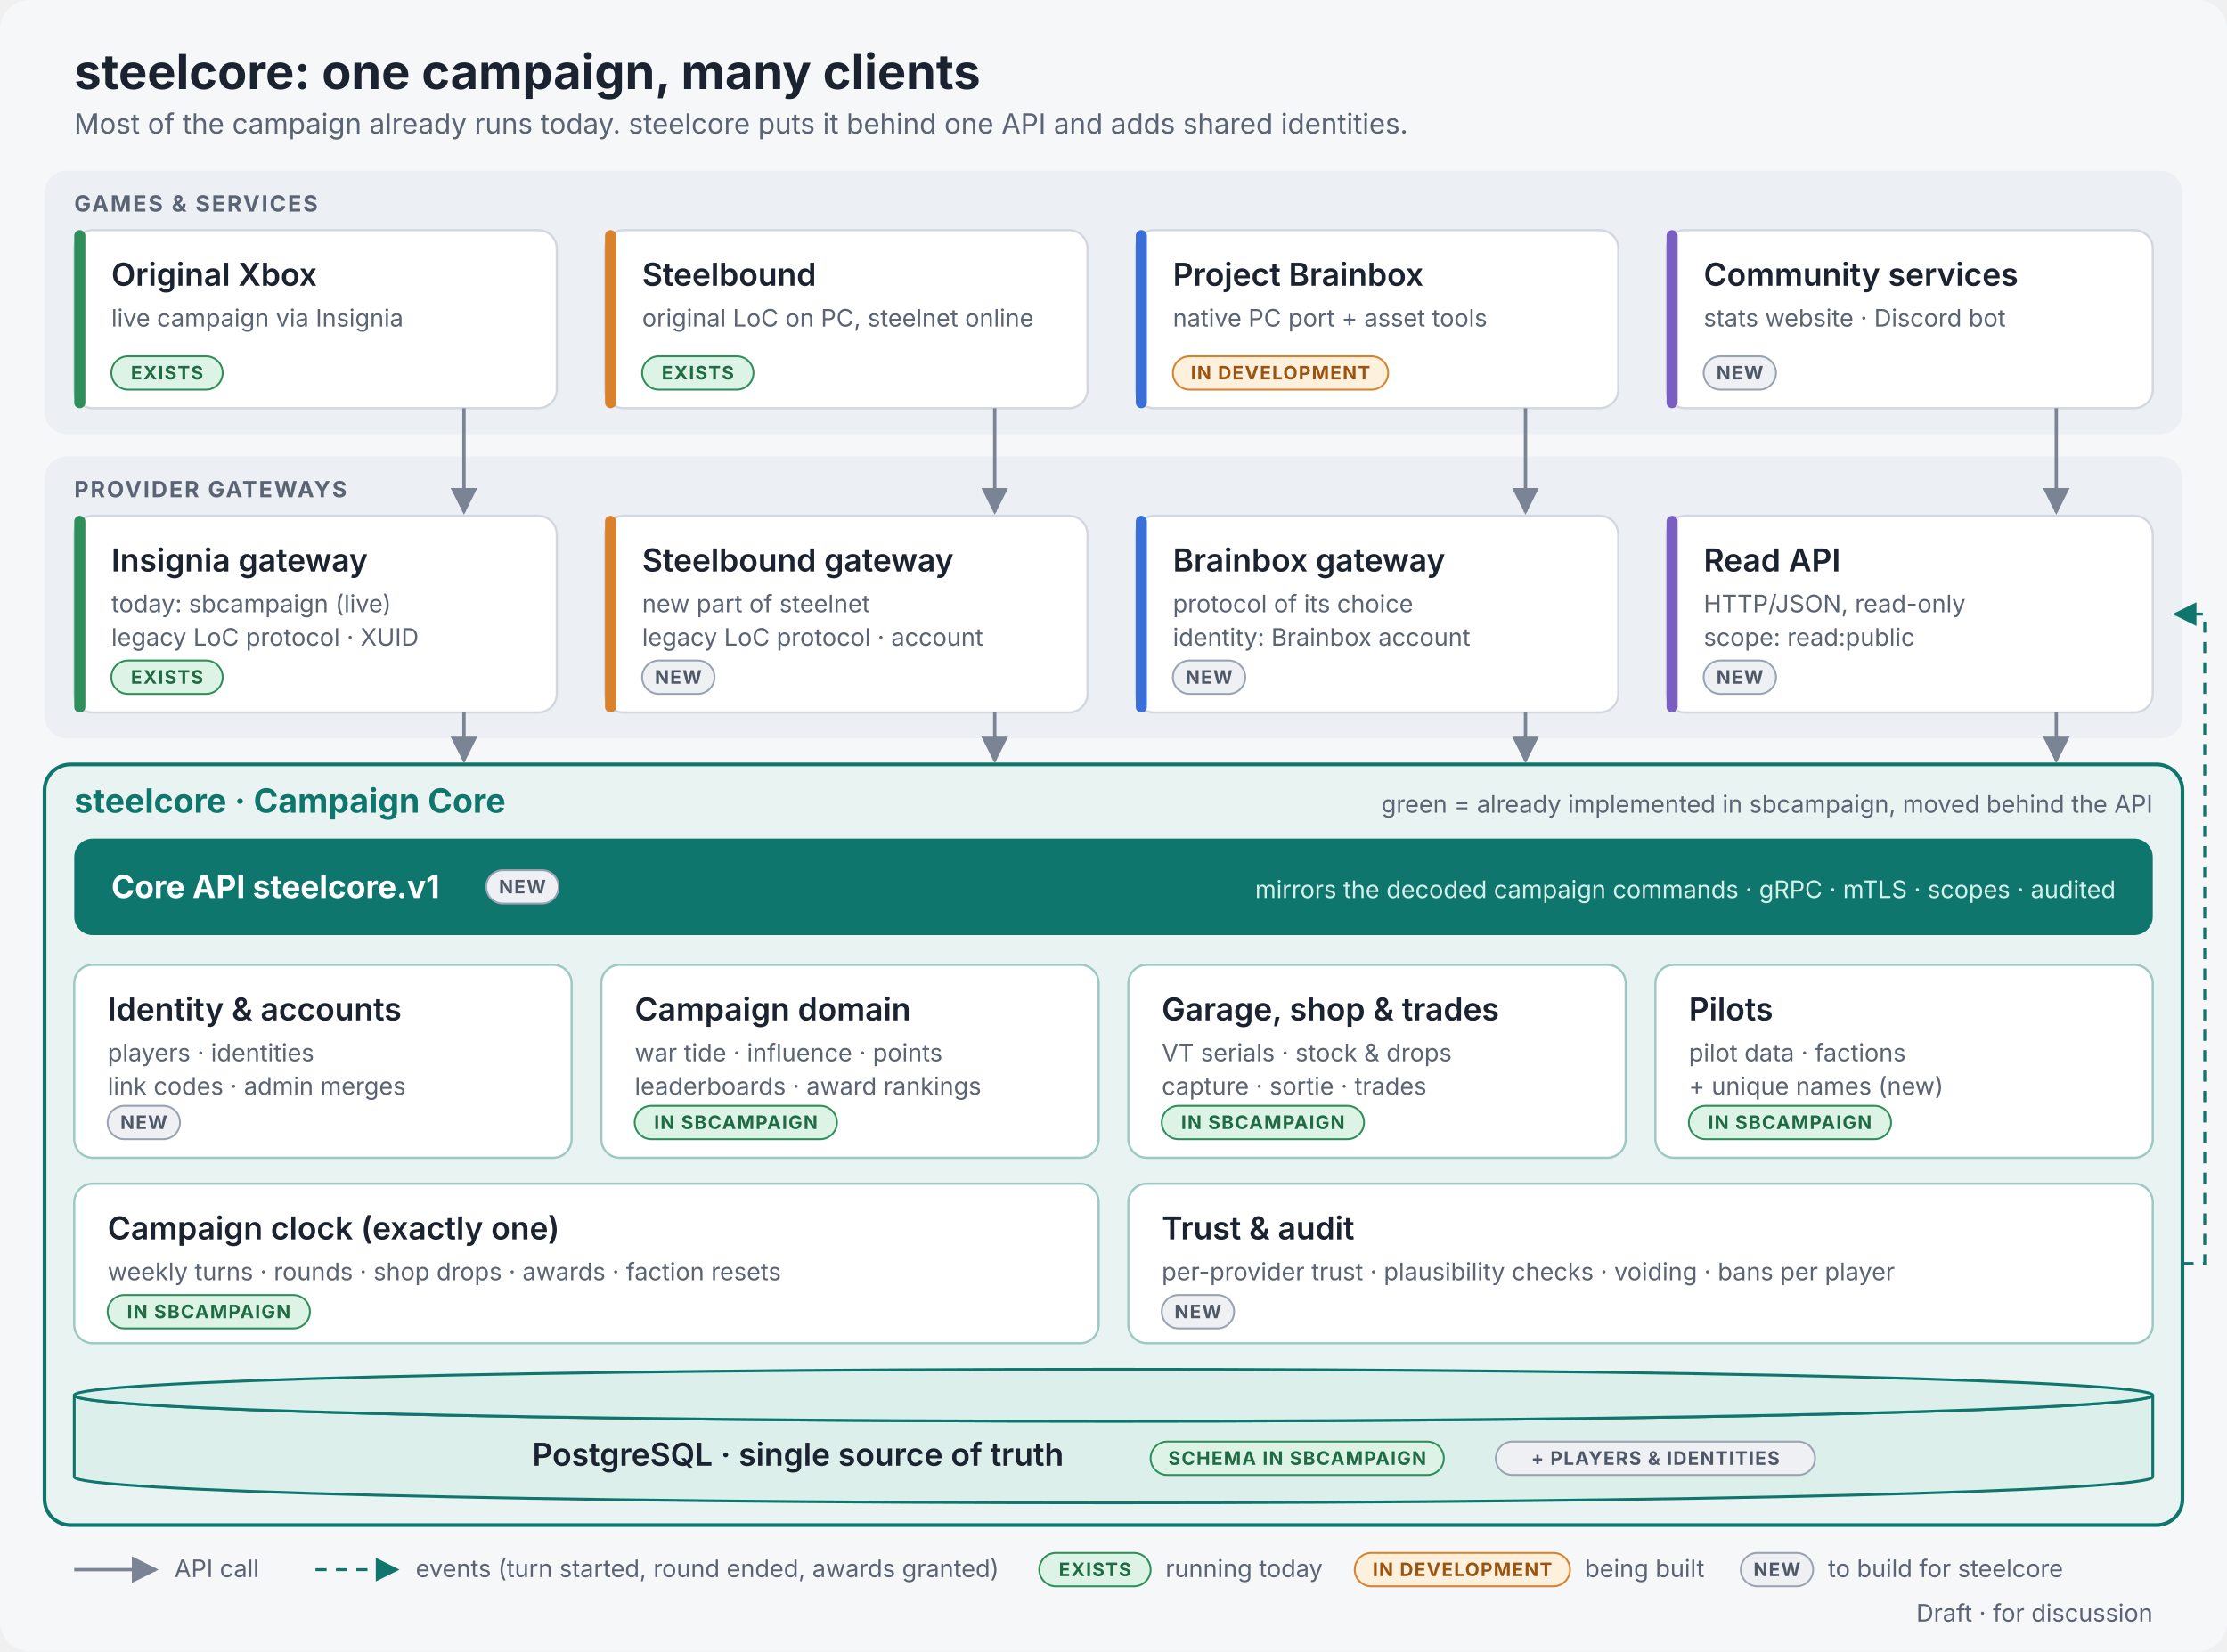
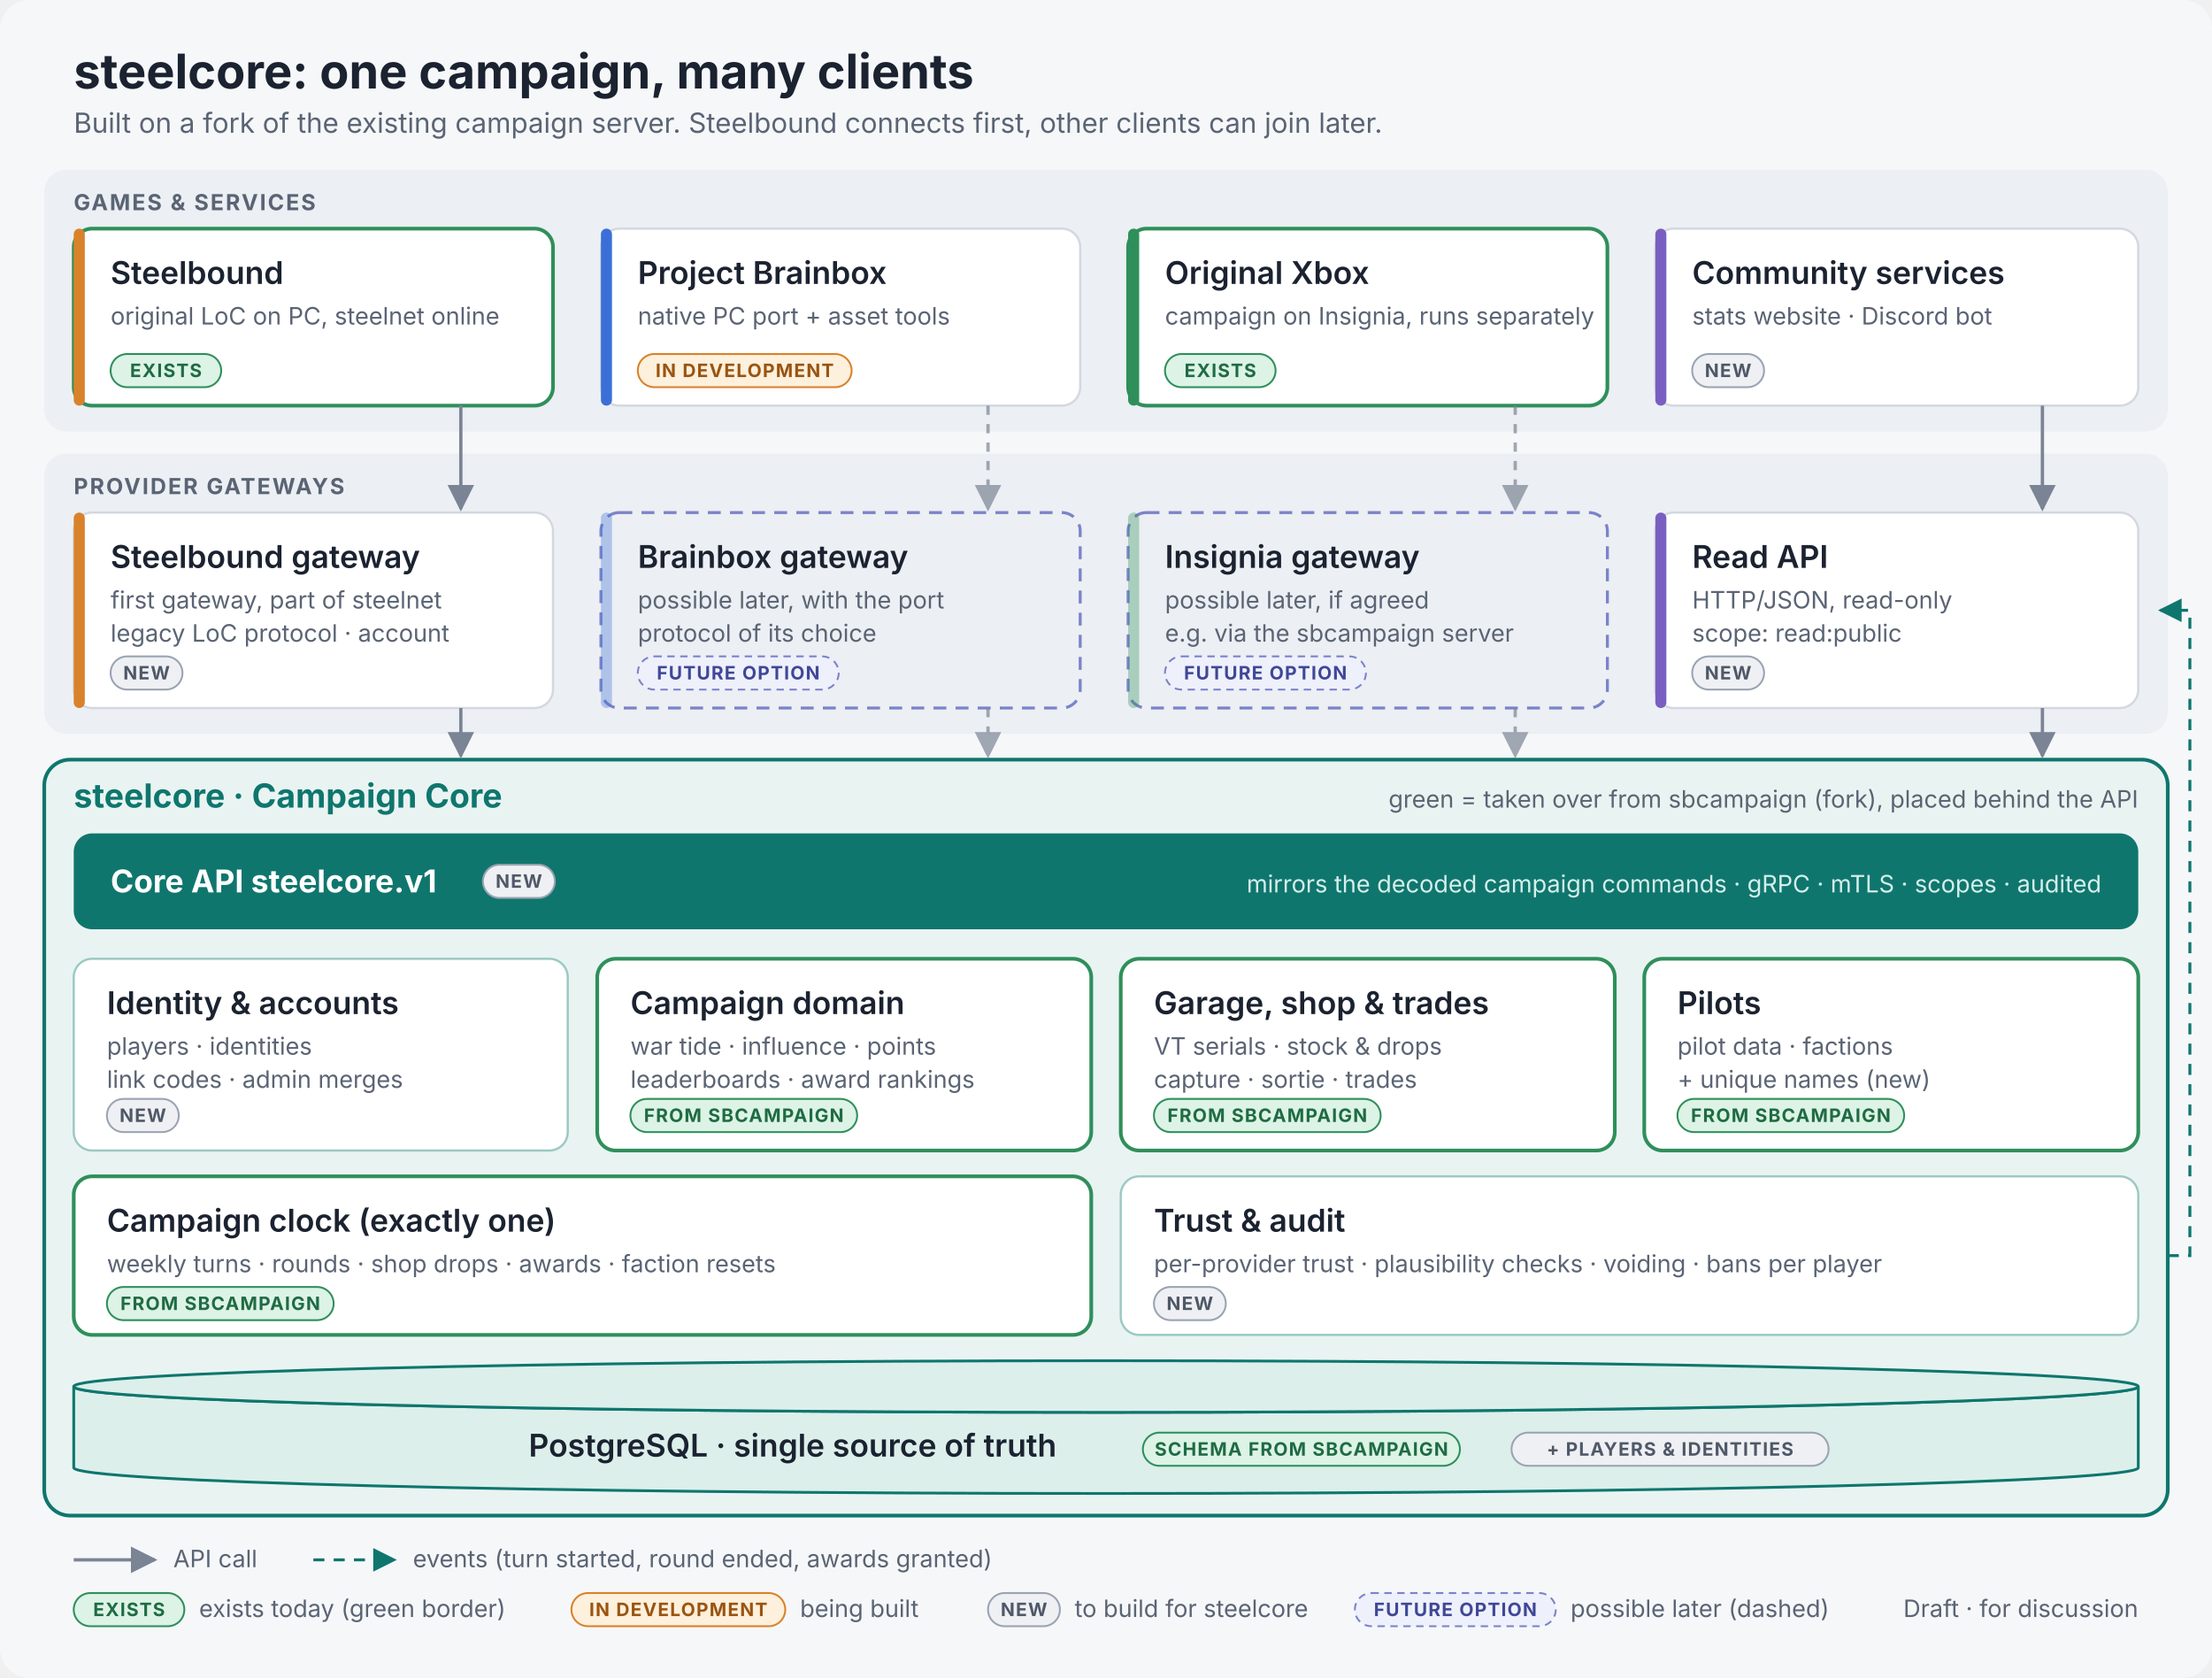
- <svg xmlns="http://www.w3.org/2000/svg" viewBox="0 0 1200 890" width="1200" height="890" role="img" aria-labelledby="t d">
+ <svg xmlns="http://www.w3.org/2000/svg" viewBox="0 0 1200 910" width="1200" height="910" role="img" aria-labelledby="t d">
  <style>
.bg{fill:#f6f7f9}.card{fill:#fff;stroke:#d3d8e0;stroke-width:1.2}.band{fill:#eceff3}
.core{fill:#e9f4f2;stroke:#0f766e;stroke-width:2}.api{fill:#0f766e}
.mod{fill:#fff;stroke:#9cc9c2;stroke-width:1.2}.db{fill:#dcefeb;stroke:#0f766e;stroke-width:1.5}
+ .card-ok{stroke:#2f8f5b;stroke-width:2}.mod-ok{stroke:#2f8f5b;stroke-width:2}
+ .card-fut{fill:none;stroke:#7b83c9;stroke-width:1.6;stroke-dasharray:7 5}.acc-fut{opacity:.35}
.h{font:700 26px system-ui,-apple-system,"Segoe UI",sans-serif;fill:#1b2230}
.sub{font:400 15px system-ui,-apple-system,"Segoe UI",sans-serif;fill:#5a6474}
.lbl{font:700 12px system-ui,-apple-system,"Segoe UI",sans-serif;fill:#5a6474;letter-spacing:.08em}
.t{font:600 17px system-ui,-apple-system,"Segoe UI",sans-serif;fill:#1b2230}
.s{font:400 13px system-ui,-apple-system,"Segoe UI",sans-serif;fill:#5a6474}
.apit{font:700 17px system-ui,-apple-system,"Segoe UI",sans-serif;fill:#fff}
.apis{font:400 13px system-ui,-apple-system,"Segoe UI",sans-serif;fill:#d5efeb}
.coret{font:700 18px system-ui,-apple-system,"Segoe UI",sans-serif;fill:#0f766e}
- .arrow{stroke:#7b8494;stroke-width:1.8;fill:none}.ev{stroke:#0f766e;stroke-width:1.6;fill:none;stroke-dasharray:6 5}
+ .arrow{stroke:#7b8494;stroke-width:1.8;fill:none}.arrow-fut{stroke-dasharray:5 5;opacity:.7}
+ .ev{stroke:#0f766e;stroke-width:1.6;fill:none;stroke-dasharray:6 5}
.ah{fill:#7b8494}.aht{fill:#0f766e}
.ins{fill:#2f8f5b}.stb{fill:#d9822b}.brx{fill:#3b6fd8}.svc{fill:#7a5fc0}
.p-ok{fill:#dcf3e6;stroke:#2f8f5b}.pt-ok{font:700 10px system-ui,-apple-system,"Segoe UI",sans-serif;fill:#1f6b43;letter-spacing:.06em}
.p-dev{fill:#fdf0dc;stroke:#d9822b}.pt-dev{font:700 10px system-ui,-apple-system,"Segoe UI",sans-serif;fill:#9a5410;letter-spacing:.06em}
.p-new{fill:#eef0f4;stroke:#9aa3b2}.pt-new{font:700 10px system-ui,-apple-system,"Segoe UI",sans-serif;fill:#4f5867;letter-spacing:.06em}
+ .p-fut{fill:#eef0fb;stroke:#7b83c9;stroke-dasharray:4 3}.pt-fut{font:700 10px system-ui,-apple-system,"Segoe UI",sans-serif;fill:#3f4796;letter-spacing:.06em}
@media (prefers-color-scheme: dark){
.bg{fill:#0f1218}.card{fill:#171b23;stroke:#2d3442}.band{fill:#141820}
.core{fill:#0f2420;stroke:#2bb3a3}.api{fill:#167d72}.mod{fill:#152a26;stroke:#2b5e57}.db{fill:#12302b;stroke:#2bb3a3}
+ .card-ok,.mod-ok{stroke:#3fae73}.card-fut{fill:none;stroke:#8189d6}
.h,.t{fill:#e7eaf0}.sub,.s,.lbl{fill:#9aa3b2}.coret{fill:#4fd1c0}
.arrow{stroke:#7d8798}.ah{fill:#7d8798}.ev{stroke:#4fd1c0}.aht{fill:#4fd1c0}
.p-ok{fill:#12301f;stroke:#2f8f5b}.pt-ok{fill:#7ad9a3}
.p-dev{fill:#33240f;stroke:#d9822b}.pt-dev{fill:#f0b067}
.p-new{fill:#1d222c;stroke:#4a5263}.pt-new{fill:#aab3c2}
+ .p-fut{fill:#1c1e36;stroke:#8189d6}.pt-fut{fill:#b3b9f2}
}</style>
  <defs>
    <marker id="a" viewBox="0 0 10 10" refX="9" refY="5" markerWidth="8" markerHeight="8" orient="auto-start-reverse">
      <path d="M0,0 L10,5 L0,10 z" class="ah" />
    </marker>
    <marker id="e" viewBox="0 0 10 10" refX="9" refY="5" markerWidth="8" markerHeight="8" orient="auto-start-reverse">
      <path d="M0,0 L10,5 L0,10 z" class="aht" />
    </marker>
  </defs>
-   <rect class="bg" x="0" y="0" width="1200" height="890" rx="16" />
+   <rect class="bg" x="0" y="0" width="1200" height="910" rx="16" />
  <text class="h" x="40" y="48">steelcore: one campaign, many clients</text>
-   <text class="sub" x="40" y="72">Most of the campaign already runs today. steelcore puts it behind one API and adds shared identities.</text>
+   <text class="sub" x="40" y="72">Built on a fork of the existing campaign server. Steelbound connects first, other clients can join later.</text>
  <rect class="band" x="24" y="92" width="1152" height="142" rx="12" />
  <text class="lbl" x="40" y="114">GAMES &amp; SERVICES</text>
-   <rect class="card" x="40" y="124" width="260" height="96" rx="10" />
-   <rect class="ins" x="40" y="124" width="6" height="96" rx="3" />
-   <text class="t" x="60" y="154">Original Xbox</text>
-   <text class="s" x="60" y="176">live campaign via Insignia</text>
+   <rect class="card card-ok" x="40" y="124" width="260" height="96" rx="10" />
+   <rect class="stb" x="40" y="124" width="6" height="96" rx="3" />
+   <text class="t" x="60" y="154">Steelbound</text>
+   <text class="s" x="60" y="176">original LoC on PC, steelnet online</text>
  <rect class="p-ok" x="60" y="192" width="60" height="18" rx="9" />
  <text class="pt-ok" x="90.0" y="204.5" text-anchor="middle">EXISTS</text>
  <rect class="card" x="326" y="124" width="260" height="96" rx="10" />
-   <rect class="stb" x="326" y="124" width="6" height="96" rx="3" />
-   <text class="t" x="346" y="154">Steelbound</text>
-   <text class="s" x="346" y="176">original LoC on PC, steelnet online</text>
-   <rect class="p-ok" x="346" y="192" width="60" height="18" rx="9" />
-   <text class="pt-ok" x="376.0" y="204.5" text-anchor="middle">EXISTS</text>
-   <rect class="card" x="612" y="124" width="260" height="96" rx="10" />
-   <rect class="brx" x="612" y="124" width="6" height="96" rx="3" />
-   <text class="t" x="632" y="154">Project Brainbox</text>
-   <text class="s" x="632" y="176">native PC port + asset tools</text>
-   <rect class="p-dev" x="632" y="192" width="116" height="18" rx="9" />
-   <text class="pt-dev" x="690.0" y="204.5" text-anchor="middle">IN DEVELOPMENT</text>
+   <rect class="brx" x="326" y="124" width="6" height="96" rx="3" />
+   <text class="t" x="346" y="154">Project Brainbox</text>
+   <text class="s" x="346" y="176">native PC port + asset tools</text>
+   <rect class="p-dev" x="346" y="192" width="116" height="18" rx="9" />
+   <text class="pt-dev" x="404.0" y="204.5" text-anchor="middle">IN DEVELOPMENT</text>
+   <rect class="card card-ok" x="612" y="124" width="260" height="96" rx="10" />
+   <rect class="ins" x="612" y="124" width="6" height="96" rx="3" />
+   <text class="t" x="632" y="154">Original Xbox</text>
+   <text class="s" x="632" y="176">campaign on Insignia, runs separately</text>
+   <rect class="p-ok" x="632" y="192" width="60" height="18" rx="9" />
+   <text class="pt-ok" x="662.0" y="204.5" text-anchor="middle">EXISTS</text>
  <rect class="card" x="898" y="124" width="262" height="96" rx="10" />
  <rect class="svc" x="898" y="124" width="6" height="96" rx="3" />
  <text class="t" x="918" y="154">Community services</text>
  <text class="s" x="918" y="176">stats website · Discord bot</text>
  <rect class="p-new" x="918" y="192" width="39" height="18" rx="9" />
  <text class="pt-new" x="937.5" y="204.5" text-anchor="middle">NEW</text>
  <rect class="band" x="24" y="246" width="1152" height="152" rx="12" />
  <text class="lbl" x="40" y="268">PROVIDER GATEWAYS</text>
  <rect class="card" x="40" y="278" width="260" height="106" rx="10" />
-   <rect class="ins" x="40" y="278" width="6" height="106" rx="3" />
-   <text class="t" x="60" y="308">Insignia gateway</text>
-   <text class="s" x="60" y="330">today: sbcampaign (live)</text>
-   <text class="s" x="60" y="348">legacy LoC protocol · XUID</text>
-   <rect class="p-ok" x="60" y="356" width="60" height="18" rx="9" />
-   <text class="pt-ok" x="90.0" y="368.5" text-anchor="middle">EXISTS</text>
-   <rect class="card" x="326" y="278" width="260" height="106" rx="10" />
-   <rect class="stb" x="326" y="278" width="6" height="106" rx="3" />
-   <text class="t" x="346" y="308">Steelbound gateway</text>
-   <text class="s" x="346" y="330">new part of steelnet</text>
-   <text class="s" x="346" y="348">legacy LoC protocol · account</text>
-   <rect class="p-new" x="346" y="356" width="39" height="18" rx="9" />
-   <text class="pt-new" x="365.5" y="368.5" text-anchor="middle">NEW</text>
-   <rect class="card" x="612" y="278" width="260" height="106" rx="10" />
-   <rect class="brx" x="612" y="278" width="6" height="106" rx="3" />
-   <text class="t" x="632" y="308">Brainbox gateway</text>
-   <text class="s" x="632" y="330">protocol of its choice</text>
-   <text class="s" x="632" y="348">identity: Brainbox account</text>
-   <rect class="p-new" x="632" y="356" width="39" height="18" rx="9" />
-   <text class="pt-new" x="651.5" y="368.5" text-anchor="middle">NEW</text>
+   <rect class="stb" x="40" y="278" width="6" height="106" rx="3" />
+   <text class="t" x="60" y="308">Steelbound gateway</text>
+   <text class="s" x="60" y="330">first gateway, part of steelnet</text>
+   <text class="s" x="60" y="348">legacy LoC protocol · account</text>
+   <rect class="p-new" x="60" y="356" width="39" height="18" rx="9" />
+   <text class="pt-new" x="79.5" y="368.5" text-anchor="middle">NEW</text>
+   <rect class="card card-fut" x="326" y="278" width="260" height="106" rx="10" />
+   <rect class="brx acc-fut" x="326" y="278" width="6" height="106" rx="3" />
+   <text class="t" x="346" y="308">Brainbox gateway</text>
+   <text class="s" x="346" y="330">possible later, with the port</text>
+   <text class="s" x="346" y="348">protocol of its choice</text>
+   <rect class="p-fut" x="346" y="356" width="109" height="18" rx="9" />
+   <text class="pt-fut" x="400.5" y="368.5" text-anchor="middle">FUTURE OPTION</text>
+   <rect class="card card-fut" x="612" y="278" width="260" height="106" rx="10" />
+   <rect class="ins acc-fut" x="612" y="278" width="6" height="106" rx="3" />
+   <text class="t" x="632" y="308">Insignia gateway</text>
+   <text class="s" x="632" y="330">possible later, if agreed</text>
+   <text class="s" x="632" y="348">e.g. via the sbcampaign server</text>
+   <rect class="p-fut" x="632" y="356" width="109" height="18" rx="9" />
+   <text class="pt-fut" x="686.5" y="368.5" text-anchor="middle">FUTURE OPTION</text>
  <rect class="card" x="898" y="278" width="262" height="106" rx="10" />
  <rect class="svc" x="898" y="278" width="6" height="106" rx="3" />
  <text class="t" x="918" y="308">Read API</text>
  <text class="s" x="918" y="330">HTTP/JSON, read-only</text>
  <text class="s" x="918" y="348">scope: read:public</text>
  <rect class="p-new" x="918" y="356" width="39" height="18" rx="9" />
  <text class="pt-new" x="937.5" y="368.5" text-anchor="middle">NEW</text>
  <rect class="core" x="24" y="412" width="1152" height="410" rx="14" />
  <text class="coret" x="40" y="438">steelcore · Campaign Core</text>
-   <text class="s" x="1160" y="438" text-anchor="end">green = already implemented in sbcampaign, moved behind the API</text>
+   <text class="s" x="1160" y="438" text-anchor="end">green = taken over from sbcampaign (fork), placed behind the API</text>
  <rect class="api" x="40" y="452" width="1120" height="52" rx="10" />
  <text class="apit" x="60" y="484">Core API  steelcore.v1</text>
  <rect class="p-new" x="262" y="469" width="39" height="18" rx="9" />
  <text class="pt-new" x="281.5" y="481.5" text-anchor="middle">NEW</text>
  <text class="apis" x="1140" y="484" text-anchor="end">mirrors the decoded campaign commands · gRPC · mTLS · scopes · audited</text>
  <rect class="mod" x="40" y="520" width="268" height="104" rx="10" />
  <text class="t" x="58" y="550">Identity &amp; accounts</text>
  <text class="s" x="58" y="572">players · identities</text>
  <text class="s" x="58" y="590">link codes · admin merges</text>
  <rect class="p-new" x="58" y="596" width="39" height="18" rx="9" />
  <text class="pt-new" x="77.5" y="608.5" text-anchor="middle">NEW</text>
-   <rect class="mod" x="324" y="520" width="268" height="104" rx="10" />
+   <rect class="mod mod-ok" x="324" y="520" width="268" height="104" rx="10" />
  <text class="t" x="342" y="550">Campaign domain</text>
  <text class="s" x="342" y="572">war tide · influence · points</text>
  <text class="s" x="342" y="590">leaderboards · award rankings</text>
-   <rect class="p-ok" x="342" y="596" width="109" height="18" rx="9" />
-   <text class="pt-ok" x="396.5" y="608.5" text-anchor="middle">IN SBCAMPAIGN</text>
-   <rect class="mod" x="608" y="520" width="268" height="104" rx="10" />
+   <rect class="p-ok" x="342" y="596" width="123" height="18" rx="9" />
+   <text class="pt-ok" x="403.5" y="608.5" text-anchor="middle">FROM SBCAMPAIGN</text>
+   <rect class="mod mod-ok" x="608" y="520" width="268" height="104" rx="10" />
  <text class="t" x="626" y="550">Garage, shop &amp; trades</text>
  <text class="s" x="626" y="572">VT serials · stock &amp; drops</text>
  <text class="s" x="626" y="590">capture · sortie · trades</text>
-   <rect class="p-ok" x="626" y="596" width="109" height="18" rx="9" />
-   <text class="pt-ok" x="680.5" y="608.5" text-anchor="middle">IN SBCAMPAIGN</text>
-   <rect class="mod" x="892" y="520" width="268" height="104" rx="10" />
+   <rect class="p-ok" x="626" y="596" width="123" height="18" rx="9" />
+   <text class="pt-ok" x="687.5" y="608.5" text-anchor="middle">FROM SBCAMPAIGN</text>
+   <rect class="mod mod-ok" x="892" y="520" width="268" height="104" rx="10" />
  <text class="t" x="910" y="550">Pilots</text>
  <text class="s" x="910" y="572">pilot data · factions</text>
  <text class="s" x="910" y="590">+ unique names (new)</text>
-   <rect class="p-ok" x="910" y="596" width="109" height="18" rx="9" />
-   <text class="pt-ok" x="964.5" y="608.5" text-anchor="middle">IN SBCAMPAIGN</text>
-   <rect class="mod" x="40" y="638" width="552" height="86" rx="10" />
+   <rect class="p-ok" x="910" y="596" width="123" height="18" rx="9" />
+   <text class="pt-ok" x="971.5" y="608.5" text-anchor="middle">FROM SBCAMPAIGN</text>
+   <rect class="mod mod-ok" x="40" y="638" width="552" height="86" rx="10" />
  <text class="t" x="58" y="668">Campaign clock (exactly one)</text>
  <text class="s" x="58" y="690">weekly turns · rounds · shop drops · awards · faction resets</text>
-   <rect class="p-ok" x="58" y="698" width="109" height="18" rx="9" />
-   <text class="pt-ok" x="112.5" y="710.5" text-anchor="middle">IN SBCAMPAIGN</text>
+   <rect class="p-ok" x="58" y="698" width="123" height="18" rx="9" />
+   <text class="pt-ok" x="119.5" y="710.5" text-anchor="middle">FROM SBCAMPAIGN</text>
  <rect class="mod" x="608" y="638" width="552" height="86" rx="10" />
  <text class="t" x="626" y="668">Trust &amp; audit</text>
  <text class="s" x="626" y="690">per-provider trust · plausibility checks · voiding · bans per player</text>
  <rect class="p-new" x="626" y="698" width="39" height="18" rx="9" />
  <text class="pt-new" x="645.5" y="710.5" text-anchor="middle">NEW</text>
  <path class="db" d="M40 752 a560 14 0 0 0 1120 0 v44 a560 14 0 0 1 -1120 0 z" />
  <ellipse class="db" cx="600" cy="752" rx="560" ry="14" />
  <text class="t" x="430" y="790" text-anchor="middle">PostgreSQL · single source of truth</text>
-   <rect class="p-ok" x="620" y="777" width="158" height="18" rx="9" />
-   <text class="pt-ok" x="699.0" y="789.5" text-anchor="middle">SCHEMA IN SBCAMPAIGN</text>
-   <rect class="p-new" x="806" y="777" width="172" height="18" rx="9" />
-   <text class="pt-new" x="892.0" y="789.5" text-anchor="middle">+ PLAYERS &amp; IDENTITIES</text>
+   <rect class="p-ok" x="620" y="777" width="172" height="18" rx="9" />
+   <text class="pt-ok" x="706.0" y="789.5" text-anchor="middle">SCHEMA FROM SBCAMPAIGN</text>
+   <rect class="p-new" x="820" y="777" width="172" height="18" rx="9" />
+   <text class="pt-new" x="906.0" y="789.5" text-anchor="middle">+ PLAYERS &amp; IDENTITIES</text>
  <path class="arrow" d="M250 220 V276" marker-end="url(#a)" />
  <path class="arrow" d="M250 384 V410" marker-end="url(#a)" />
-   <path class="arrow" d="M536 220 V276" marker-end="url(#a)" />
-   <path class="arrow" d="M536 384 V410" marker-end="url(#a)" />
-   <path class="arrow" d="M822 220 V276" marker-end="url(#a)" />
-   <path class="arrow" d="M822 384 V410" marker-end="url(#a)" />
+   <path class="arrow arrow-fut" d="M536 220 V276" marker-end="url(#a)" />
+   <path class="arrow arrow-fut" d="M536 384 V410" marker-end="url(#a)" />
+   <path class="arrow arrow-fut" d="M822 220 V276" marker-end="url(#a)" />
+   <path class="arrow arrow-fut" d="M822 384 V410" marker-end="url(#a)" />
  <path class="arrow" d="M1108 220 V276" marker-end="url(#a)" />
  <path class="arrow" d="M1108 384 V410" marker-end="url(#a)" />
  <path class="ev" d="M1176 681 H1188 V331 H1172" marker-end="url(#e)" />
  <path class="arrow" d="M40 846 H84" marker-end="url(#a)" />
  <text class="s" x="94" y="850">API call</text>
  <path class="ev" d="M170 846 H214" marker-end="url(#e)" />
  <text class="s" x="224" y="850">events (turn started, round ended, awards granted)</text>
-   <rect class="p-ok" x="560" y="837" width="60" height="18" rx="9" />
-   <text class="pt-ok" x="590.0" y="849.5" text-anchor="middle">EXISTS</text>
-   <text class="s" x="628" y="850">running today</text>
-   <rect class="p-dev" x="730" y="837" width="116" height="18" rx="9" />
-   <text class="pt-dev" x="788.0" y="849.5" text-anchor="middle">IN DEVELOPMENT</text>
-   <text class="s" x="854" y="850">being built</text>
-   <rect class="p-new" x="938" y="837" width="39" height="18" rx="9" />
-   <text class="pt-new" x="957.5" y="849.5" text-anchor="middle">NEW</text>
-   <text class="s" x="985" y="850">to build for steelcore</text>
-   <text class="s" x="1160" y="874" text-anchor="end">Draft · for discussion</text>
+   <rect class="p-ok" x="40" y="864" width="60" height="18" rx="9" />
+   <text class="pt-ok" x="70.0" y="876.5" text-anchor="middle">EXISTS</text>
+   <text class="s" x="108" y="877">exists today (green border)</text>
+   <rect class="p-dev" x="310" y="864" width="116" height="18" rx="9" />
+   <text class="pt-dev" x="368.0" y="876.5" text-anchor="middle">IN DEVELOPMENT</text>
+   <text class="s" x="434" y="877">being built</text>
+   <rect class="p-new" x="536" y="864" width="39" height="18" rx="9" />
+   <text class="pt-new" x="555.5" y="876.5" text-anchor="middle">NEW</text>
+   <text class="s" x="583" y="877">to build for steelcore</text>
+   <rect class="p-fut" x="735" y="864" width="109" height="18" rx="9" />
+   <text class="pt-fut" x="789.5" y="876.5" text-anchor="middle">FUTURE OPTION</text>
+   <text class="s" x="852" y="877">possible later (dashed)</text>
+   <text class="s" x="1160" y="877" text-anchor="end">Draft · for discussion</text>
</svg>
